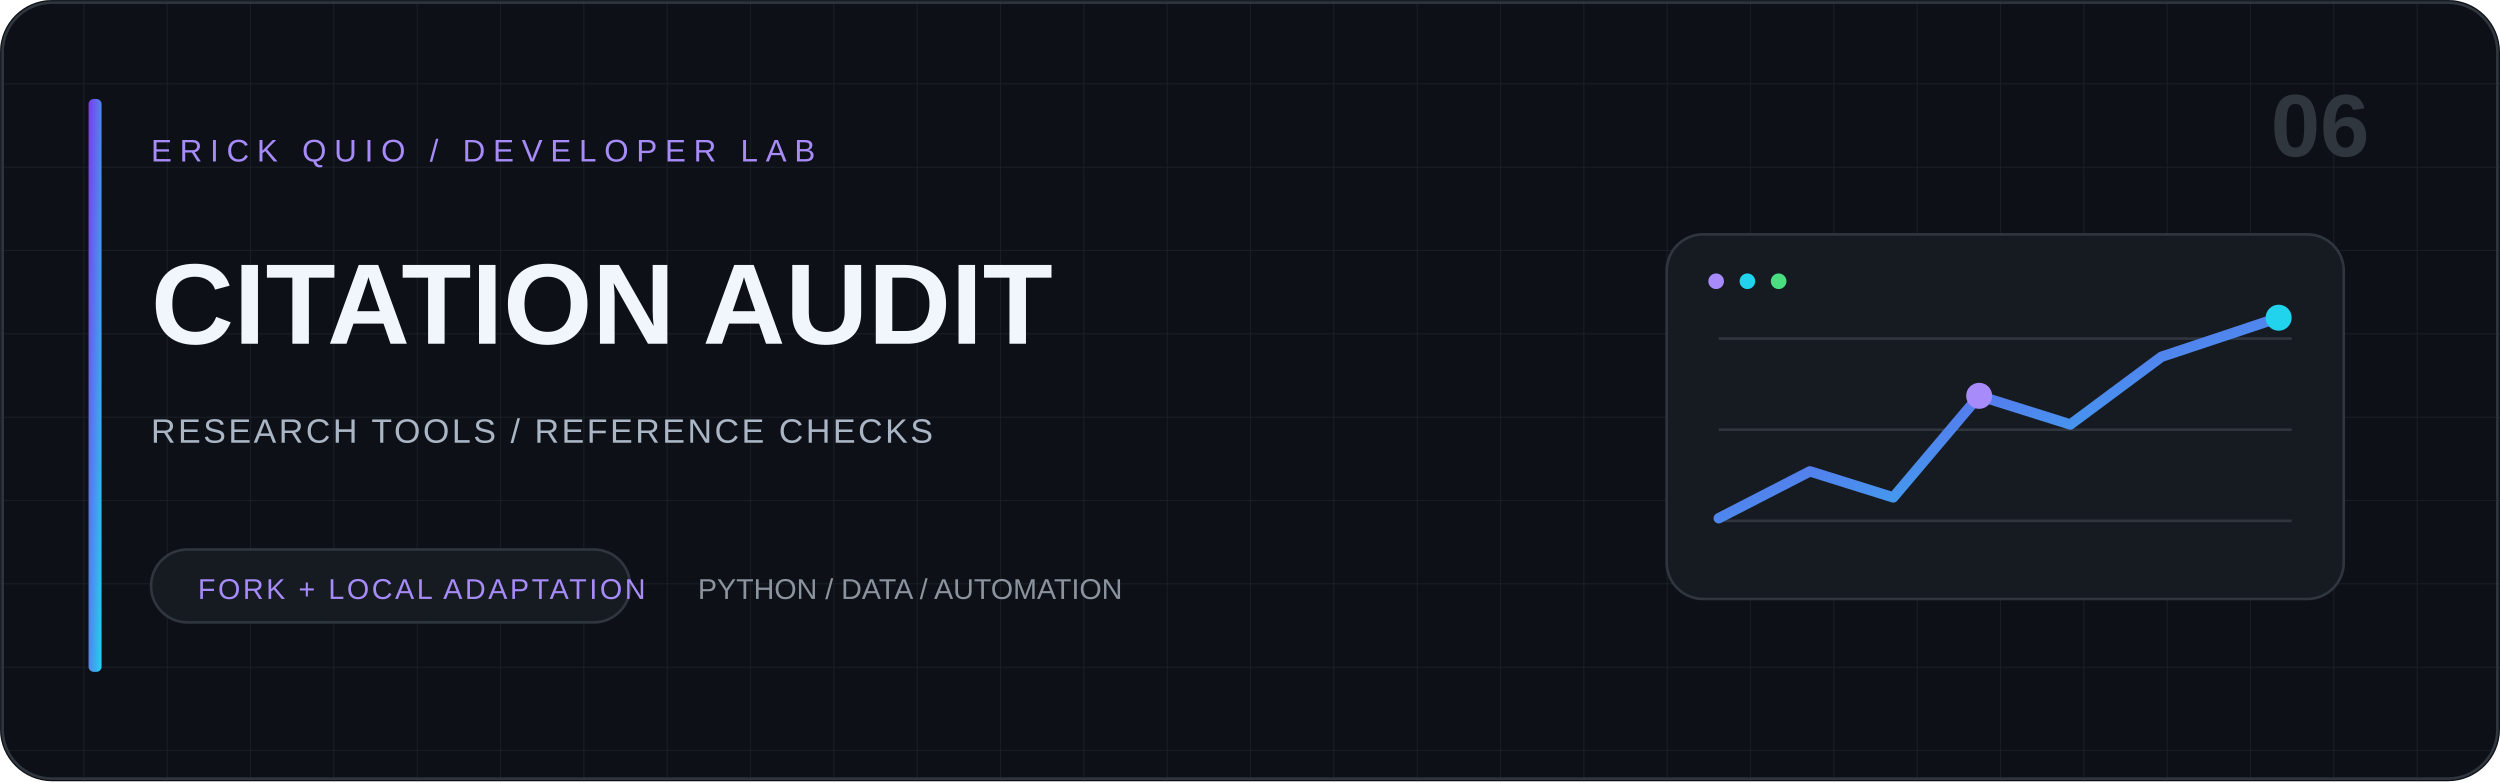
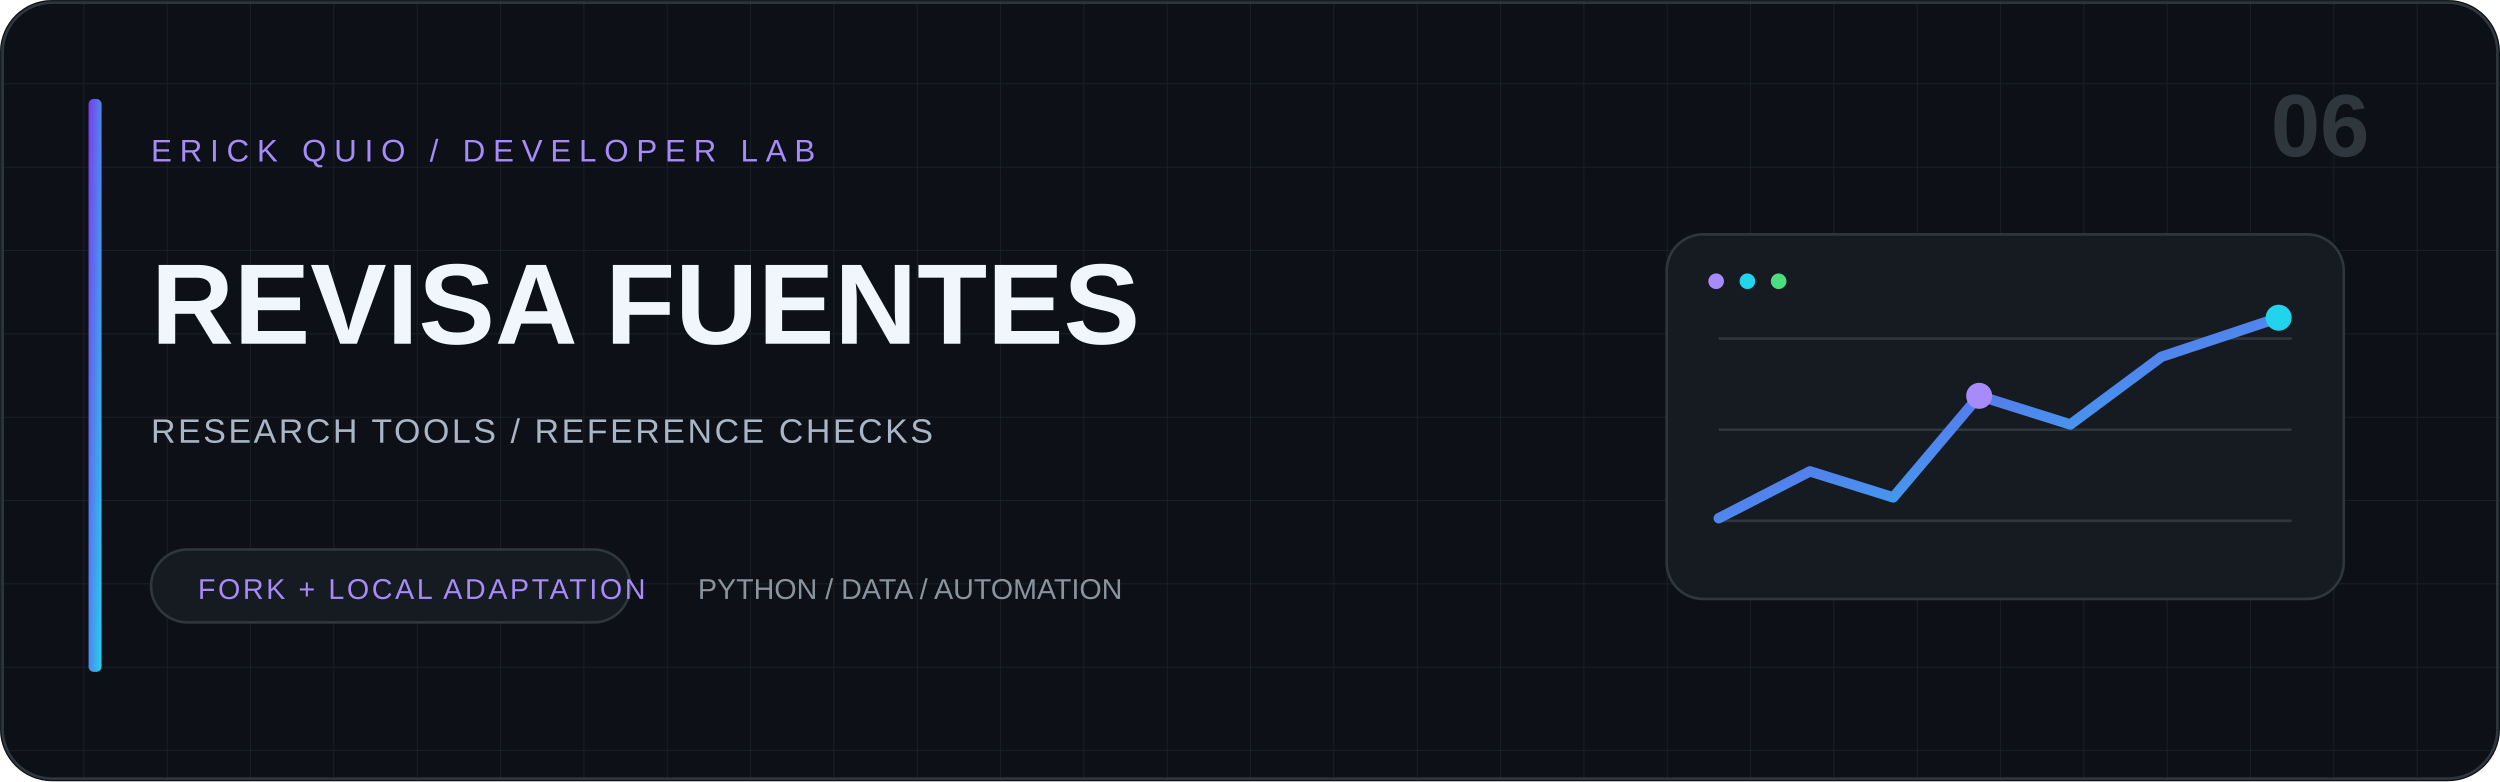
<svg xmlns="http://www.w3.org/2000/svg" width="960" height="300" viewBox="0 0 960 300" role="img" aria-labelledby="title desc">
  <defs>
    <linearGradient id="glow" x2="1" y2="1">
      <stop stop-color="#7c3aed" />
      <stop offset="1" stop-color="#22d3ee" />
    </linearGradient>
    <pattern id="grid" width="32" height="32" patternUnits="userSpaceOnUse">
      <path d="M32 0H0V32" fill="none" stroke="#30363d" stroke-width=".5" />
    </pattern>
  </defs>
  <rect width="960" height="300" rx="20" fill="#0d1117" />
  <rect width="960" height="300" rx="20" fill="url(#grid)" opacity=".5" />
  <rect x="1" y="1" width="958" height="298" rx="19" fill="none" stroke="#30363d" />
  <rect x="34" y="38" width="5" height="220" rx="2" fill="url(#glow)" />
  <g font-family="Arial,Helvetica,sans-serif">
    <text x="58" y="62" fill="#a78bfa" font-size="12" letter-spacing="3">ERICK QUIO / DEVELOPER LAB</text>
-     <text x="58" y="132" fill="#f0f6fc" font-size="44" font-weight="700">CITATION AUDIT</text>
+     <text x="58" y="132" fill="#f0f6fc" font-size="44" font-weight="700">REVISA FUENTES</text>
    <text x="58" y="170" fill="#aab6c5" font-size="13" letter-spacing="1">RESEARCH TOOLS / REFERENCE CHECKS</text>
    <rect x="58" y="211" width="184" height="28" rx="14" fill="#161b22" stroke="#30363d" />
    <text x="76" y="230" fill="#a78bfa" font-size="11" letter-spacing="1">FORK + LOCAL ADAPTATION</text>
    <text x="268" y="230" fill="#8b949e" font-size="11">PYTHON / DATA / AUTOMATION</text>
    <text x="872" y="60" fill="#30363d" font-size="34" font-weight="700">06</text>
  </g>
  <g transform="translate(640,90)">
    <rect width="260" height="140" rx="14" fill="#161b22" stroke="#30363d" />
    <circle cx="19" cy="18" r="3" fill="#a78bfa" />
    <circle cx="31" cy="18" r="3" fill="#22d3ee" />
    <circle cx="43" cy="18" r="3" fill="#4ade80" />
    <path d="M20 110H240M20 75H240M20 40H240" stroke="#30363d" stroke-width="1" />
    <path d="M20 109L55 91L87 101L120 62L155 73L190 47L235 32" fill="none" stroke="url(#glow)" stroke-width="4" stroke-linecap="round" stroke-linejoin="round" />
    <circle cx="120" cy="62" r="5" fill="#a78bfa" />
    <circle cx="235" cy="32" r="5" fill="#22d3ee" />
  </g>
</svg>
